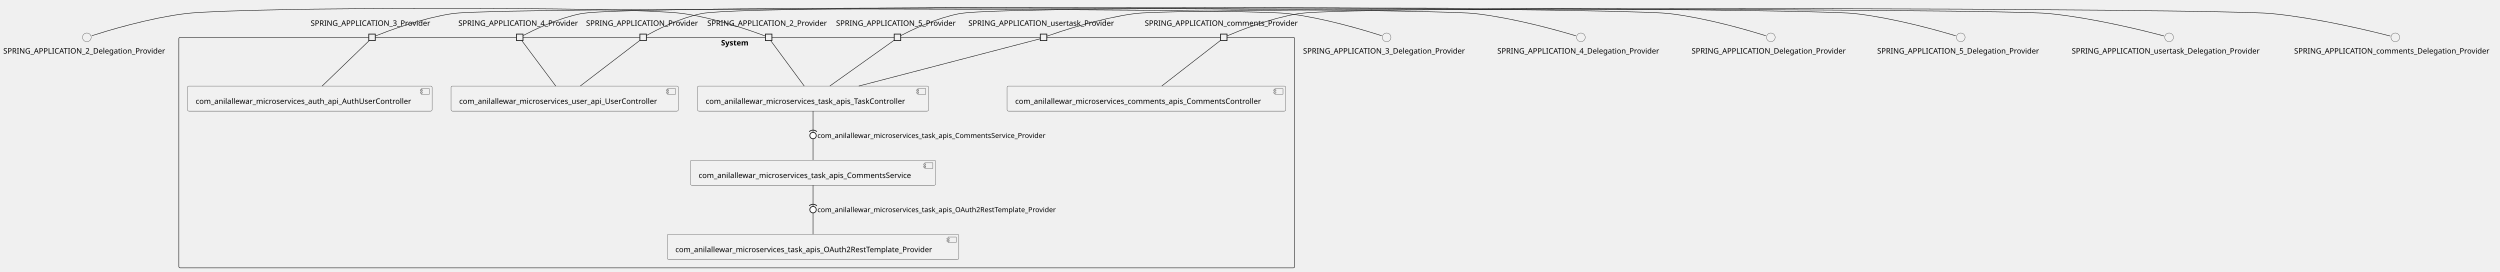
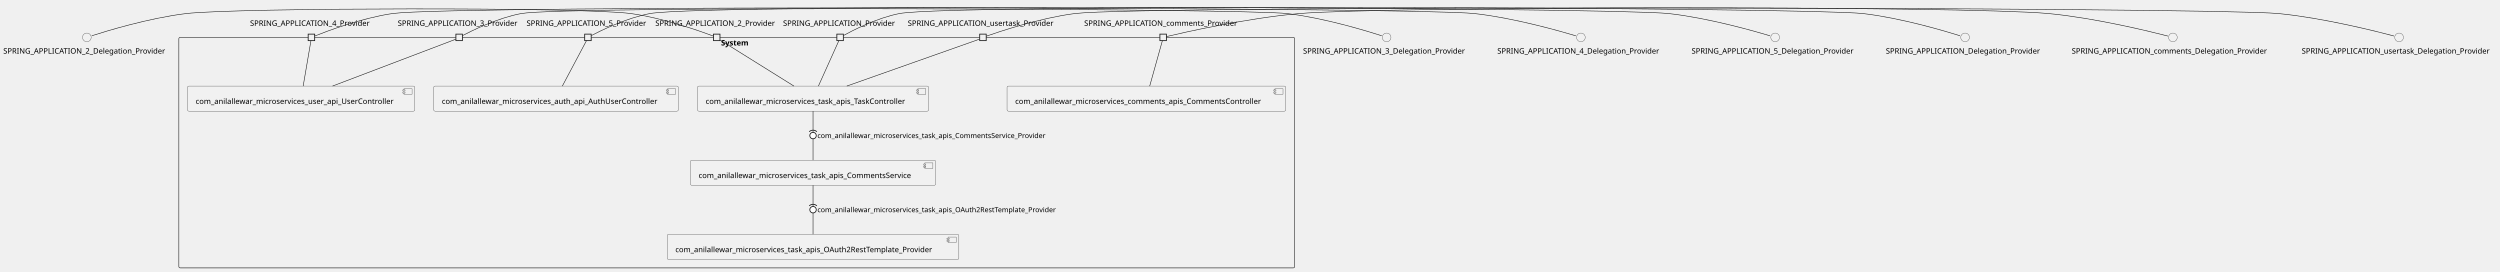
<svg xmlns="http://www.w3.org/2000/svg" xmlns:xlink="http://www.w3.org/1999/xlink" contentStyleType="text/css" height="501px" preserveAspectRatio="none" style="width:4620px;height:501px;background:#FFFFFF;" version="1.1" viewBox="0 0 4620 501" width="4620px" zoomAndPan="magnify">
  <defs />
  <g>
    <g id="cluster_System">
-       <rect fill="none" height="426" rx="2.5" ry="2.5" style="stroke:#181818;stroke-width:1.0;" width="2062" x="330.5" y="69.01" />
-       <text fill="#000000" font-family="sans-serif" font-size="14" font-weight="bold" lengthAdjust="spacing" textLength="58" x="1332.5" y="84.005">System</text>
+       <rect fill="none" height="426" rx="2.5" ry="2.5" style="stroke:#181818;stroke-width:1.0;" width="2062" x="330.5" y="69.08" />
+       <text fill="#000000" font-family="sans-serif" font-size="14" font-weight="bold" lengthAdjust="spacing" textLength="58" x="1332.5" y="84.075">System</text>
    </g>
    <g id="elem_com_anilallewar_microservices_auth_api_AuthUserController">
-       <a href="anilallewar-microservices-basics-spring-boot.repository#_3J9SqkSrEe-eO83Z8-ZBiw" target="_top" title="anilallewar-microservices-basics-spring-boot.repository#_3J9SqkSrEe-eO83Z8-ZBiw" xlink:actuate="onRequest" xlink:href="anilallewar-microservices-basics-spring-boot.repository#_3J9SqkSrEe-eO83Z8-ZBiw" xlink:show="new" xlink:title="anilallewar-microservices-basics-spring-boot.repository#_3J9SqkSrEe-eO83Z8-ZBiw" xlink:type="simple">
-         <rect fill="#F1F1F1" height="46.297" rx="2.5" ry="2.5" style="stroke:#181818;stroke-width:0.5;" width="452" x="346.5" y="159.01" />
-         <rect fill="#F1F1F1" height="10" style="stroke:#181818;stroke-width:0.5;" width="15" x="778.5" y="164.01" />
-         <rect fill="#F1F1F1" height="2" style="stroke:#181818;stroke-width:0.5;" width="4" x="776.5" y="166.01" />
-         <rect fill="#F1F1F1" height="2" style="stroke:#181818;stroke-width:0.5;" width="4" x="776.5" y="170.01" />
-         <text fill="#000000" font-family="sans-serif" font-size="14" lengthAdjust="spacing" textLength="412" x="361.5" y="192.005">com_anilallewar_microservices_auth_api_AuthUserController</text>
+       <a href="anilallewar-microservices-basics-spring-boot.repository#_DdK-akV1Ee-X_9O-I-saCQ" target="_top" title="anilallewar-microservices-basics-spring-boot.repository#_DdK-akV1Ee-X_9O-I-saCQ" xlink:actuate="onRequest" xlink:href="anilallewar-microservices-basics-spring-boot.repository#_DdK-akV1Ee-X_9O-I-saCQ" xlink:show="new" xlink:title="anilallewar-microservices-basics-spring-boot.repository#_DdK-akV1Ee-X_9O-I-saCQ" xlink:type="simple">
+         <rect fill="#F1F1F1" height="46.297" rx="2.5" ry="2.5" style="stroke:#181818;stroke-width:0.5;" width="452" x="801.5" y="159.08" />
+         <rect fill="#F1F1F1" height="10" style="stroke:#181818;stroke-width:0.5;" width="15" x="1233.5" y="164.08" />
+         <rect fill="#F1F1F1" height="2" style="stroke:#181818;stroke-width:0.5;" width="4" x="1231.5" y="166.08" />
+         <rect fill="#F1F1F1" height="2" style="stroke:#181818;stroke-width:0.5;" width="4" x="1231.5" y="170.08" />
+         <text fill="#000000" font-family="sans-serif" font-size="14" lengthAdjust="spacing" textLength="412" x="816.5" y="192.075">com_anilallewar_microservices_auth_api_AuthUserController</text>
      </a>
    </g>
    <g id="elem_com_anilallewar_microservices_comments_apis_CommentsController">
-       <a href="anilallewar-microservices-basics-spring-boot.repository#_3J9SqkSrEe-eO83Z8-ZBiw" target="_top" title="anilallewar-microservices-basics-spring-boot.repository#_3J9SqkSrEe-eO83Z8-ZBiw" xlink:actuate="onRequest" xlink:href="anilallewar-microservices-basics-spring-boot.repository#_3J9SqkSrEe-eO83Z8-ZBiw" xlink:show="new" xlink:title="anilallewar-microservices-basics-spring-boot.repository#_3J9SqkSrEe-eO83Z8-ZBiw" xlink:type="simple">
-         <rect fill="#F1F1F1" height="46.297" rx="2.5" ry="2.5" style="stroke:#181818;stroke-width:0.5;" width="515" x="1861" y="159.01" />
-         <rect fill="#F1F1F1" height="10" style="stroke:#181818;stroke-width:0.5;" width="15" x="2356" y="164.01" />
-         <rect fill="#F1F1F1" height="2" style="stroke:#181818;stroke-width:0.5;" width="4" x="2354" y="166.01" />
-         <rect fill="#F1F1F1" height="2" style="stroke:#181818;stroke-width:0.5;" width="4" x="2354" y="170.01" />
-         <text fill="#000000" font-family="sans-serif" font-size="14" lengthAdjust="spacing" textLength="475" x="1876" y="192.005">com_anilallewar_microservices_comments_apis_CommentsController</text>
+       <a href="anilallewar-microservices-basics-spring-boot.repository#_DdK-akV1Ee-X_9O-I-saCQ" target="_top" title="anilallewar-microservices-basics-spring-boot.repository#_DdK-akV1Ee-X_9O-I-saCQ" xlink:actuate="onRequest" xlink:href="anilallewar-microservices-basics-spring-boot.repository#_DdK-akV1Ee-X_9O-I-saCQ" xlink:show="new" xlink:title="anilallewar-microservices-basics-spring-boot.repository#_DdK-akV1Ee-X_9O-I-saCQ" xlink:type="simple">
+         <rect fill="#F1F1F1" height="46.297" rx="2.5" ry="2.5" style="stroke:#181818;stroke-width:0.5;" width="515" x="1861" y="159.08" />
+         <rect fill="#F1F1F1" height="10" style="stroke:#181818;stroke-width:0.5;" width="15" x="2356" y="164.08" />
+         <rect fill="#F1F1F1" height="2" style="stroke:#181818;stroke-width:0.5;" width="4" x="2354" y="166.08" />
+         <rect fill="#F1F1F1" height="2" style="stroke:#181818;stroke-width:0.5;" width="4" x="2354" y="170.08" />
+         <text fill="#000000" font-family="sans-serif" font-size="14" lengthAdjust="spacing" textLength="475" x="1876" y="192.075">com_anilallewar_microservices_comments_apis_CommentsController</text>
      </a>
    </g>
    <g id="elem_com_anilallewar_microservices_task_apis_CommentsService">
-       <a href="anilallewar-microservices-basics-spring-boot.repository#_3J9SqkSrEe-eO83Z8-ZBiw" target="_top" title="anilallewar-microservices-basics-spring-boot.repository#_3J9SqkSrEe-eO83Z8-ZBiw" xlink:actuate="onRequest" xlink:href="anilallewar-microservices-basics-spring-boot.repository#_3J9SqkSrEe-eO83Z8-ZBiw" xlink:show="new" xlink:title="anilallewar-microservices-basics-spring-boot.repository#_3J9SqkSrEe-eO83Z8-ZBiw" xlink:type="simple">
-         <rect fill="#F1F1F1" height="46.297" rx="2.5" ry="2.5" style="stroke:#181818;stroke-width:0.5;" width="453" x="1276" y="296.01" />
-         <rect fill="#F1F1F1" height="10" style="stroke:#181818;stroke-width:0.5;" width="15" x="1709" y="301.01" />
-         <rect fill="#F1F1F1" height="2" style="stroke:#181818;stroke-width:0.5;" width="4" x="1707" y="303.01" />
-         <rect fill="#F1F1F1" height="2" style="stroke:#181818;stroke-width:0.5;" width="4" x="1707" y="307.01" />
-         <text fill="#000000" font-family="sans-serif" font-size="14" lengthAdjust="spacing" textLength="413" x="1291" y="329.005">com_anilallewar_microservices_task_apis_CommentsService</text>
+       <a href="anilallewar-microservices-basics-spring-boot.repository#_DdK-akV1Ee-X_9O-I-saCQ" target="_top" title="anilallewar-microservices-basics-spring-boot.repository#_DdK-akV1Ee-X_9O-I-saCQ" xlink:actuate="onRequest" xlink:href="anilallewar-microservices-basics-spring-boot.repository#_DdK-akV1Ee-X_9O-I-saCQ" xlink:show="new" xlink:title="anilallewar-microservices-basics-spring-boot.repository#_DdK-akV1Ee-X_9O-I-saCQ" xlink:type="simple">
+         <rect fill="#F1F1F1" height="46.297" rx="2.5" ry="2.5" style="stroke:#181818;stroke-width:0.5;" width="453" x="1276" y="296.08" />
+         <rect fill="#F1F1F1" height="10" style="stroke:#181818;stroke-width:0.5;" width="15" x="1709" y="301.08" />
+         <rect fill="#F1F1F1" height="2" style="stroke:#181818;stroke-width:0.5;" width="4" x="1707" y="303.08" />
+         <rect fill="#F1F1F1" height="2" style="stroke:#181818;stroke-width:0.5;" width="4" x="1707" y="307.08" />
+         <text fill="#000000" font-family="sans-serif" font-size="14" lengthAdjust="spacing" textLength="413" x="1291" y="329.075">com_anilallewar_microservices_task_apis_CommentsService</text>
      </a>
    </g>
    <g id="elem_com_anilallewar_microservices_task_apis_OAuth2RestTemplate_Provider">
-       <a href="anilallewar-microservices-basics-spring-boot.repository#_3J9SqkSrEe-eO83Z8-ZBiw" target="_top" title="anilallewar-microservices-basics-spring-boot.repository#_3J9SqkSrEe-eO83Z8-ZBiw" xlink:actuate="onRequest" xlink:href="anilallewar-microservices-basics-spring-boot.repository#_3J9SqkSrEe-eO83Z8-ZBiw" xlink:show="new" xlink:title="anilallewar-microservices-basics-spring-boot.repository#_3J9SqkSrEe-eO83Z8-ZBiw" xlink:type="simple">
-         <rect fill="#F1F1F1" height="46.297" rx="2.5" ry="2.5" style="stroke:#181818;stroke-width:0.5;" width="539" x="1233" y="433.01" />
-         <rect fill="#F1F1F1" height="10" style="stroke:#181818;stroke-width:0.5;" width="15" x="1752" y="438.01" />
-         <rect fill="#F1F1F1" height="2" style="stroke:#181818;stroke-width:0.5;" width="4" x="1750" y="440.01" />
-         <rect fill="#F1F1F1" height="2" style="stroke:#181818;stroke-width:0.5;" width="4" x="1750" y="444.01" />
-         <text fill="#000000" font-family="sans-serif" font-size="14" lengthAdjust="spacing" textLength="499" x="1248" y="466.005">com_anilallewar_microservices_task_apis_OAuth2RestTemplate_Provider</text>
+       <a href="anilallewar-microservices-basics-spring-boot.repository#_DdK-akV1Ee-X_9O-I-saCQ" target="_top" title="anilallewar-microservices-basics-spring-boot.repository#_DdK-akV1Ee-X_9O-I-saCQ" xlink:actuate="onRequest" xlink:href="anilallewar-microservices-basics-spring-boot.repository#_DdK-akV1Ee-X_9O-I-saCQ" xlink:show="new" xlink:title="anilallewar-microservices-basics-spring-boot.repository#_DdK-akV1Ee-X_9O-I-saCQ" xlink:type="simple">
+         <rect fill="#F1F1F1" height="46.297" rx="2.5" ry="2.5" style="stroke:#181818;stroke-width:0.5;" width="539" x="1233" y="433.08" />
+         <rect fill="#F1F1F1" height="10" style="stroke:#181818;stroke-width:0.5;" width="15" x="1752" y="438.08" />
+         <rect fill="#F1F1F1" height="2" style="stroke:#181818;stroke-width:0.5;" width="4" x="1750" y="440.08" />
+         <rect fill="#F1F1F1" height="2" style="stroke:#181818;stroke-width:0.5;" width="4" x="1750" y="444.08" />
+         <text fill="#000000" font-family="sans-serif" font-size="14" lengthAdjust="spacing" textLength="499" x="1248" y="466.075">com_anilallewar_microservices_task_apis_OAuth2RestTemplate_Provider</text>
      </a>
    </g>
    <g id="elem_com_anilallewar_microservices_task_apis_TaskController">
-       <a href="anilallewar-microservices-basics-spring-boot.repository#_3J9SqkSrEe-eO83Z8-ZBiw" target="_top" title="anilallewar-microservices-basics-spring-boot.repository#_3J9SqkSrEe-eO83Z8-ZBiw" xlink:actuate="onRequest" xlink:href="anilallewar-microservices-basics-spring-boot.repository#_3J9SqkSrEe-eO83Z8-ZBiw" xlink:show="new" xlink:title="anilallewar-microservices-basics-spring-boot.repository#_3J9SqkSrEe-eO83Z8-ZBiw" xlink:type="simple">
-         <rect fill="#F1F1F1" height="46.297" rx="2.5" ry="2.5" style="stroke:#181818;stroke-width:0.5;" width="427" x="1289" y="159.01" />
-         <rect fill="#F1F1F1" height="10" style="stroke:#181818;stroke-width:0.5;" width="15" x="1696" y="164.01" />
-         <rect fill="#F1F1F1" height="2" style="stroke:#181818;stroke-width:0.5;" width="4" x="1694" y="166.01" />
-         <rect fill="#F1F1F1" height="2" style="stroke:#181818;stroke-width:0.5;" width="4" x="1694" y="170.01" />
-         <text fill="#000000" font-family="sans-serif" font-size="14" lengthAdjust="spacing" textLength="387" x="1304" y="192.005">com_anilallewar_microservices_task_apis_TaskController</text>
+       <a href="anilallewar-microservices-basics-spring-boot.repository#_DdK-akV1Ee-X_9O-I-saCQ" target="_top" title="anilallewar-microservices-basics-spring-boot.repository#_DdK-akV1Ee-X_9O-I-saCQ" xlink:actuate="onRequest" xlink:href="anilallewar-microservices-basics-spring-boot.repository#_DdK-akV1Ee-X_9O-I-saCQ" xlink:show="new" xlink:title="anilallewar-microservices-basics-spring-boot.repository#_DdK-akV1Ee-X_9O-I-saCQ" xlink:type="simple">
+         <rect fill="#F1F1F1" height="46.297" rx="2.5" ry="2.5" style="stroke:#181818;stroke-width:0.5;" width="427" x="1289" y="159.08" />
+         <rect fill="#F1F1F1" height="10" style="stroke:#181818;stroke-width:0.5;" width="15" x="1696" y="164.08" />
+         <rect fill="#F1F1F1" height="2" style="stroke:#181818;stroke-width:0.5;" width="4" x="1694" y="166.08" />
+         <rect fill="#F1F1F1" height="2" style="stroke:#181818;stroke-width:0.5;" width="4" x="1694" y="170.08" />
+         <text fill="#000000" font-family="sans-serif" font-size="14" lengthAdjust="spacing" textLength="387" x="1304" y="192.075">com_anilallewar_microservices_task_apis_TaskController</text>
      </a>
    </g>
    <g id="elem_com_anilallewar_microservices_user_api_UserController">
-       <a href="anilallewar-microservices-basics-spring-boot.repository#_3J9SqkSrEe-eO83Z8-ZBiw" target="_top" title="anilallewar-microservices-basics-spring-boot.repository#_3J9SqkSrEe-eO83Z8-ZBiw" xlink:actuate="onRequest" xlink:href="anilallewar-microservices-basics-spring-boot.repository#_3J9SqkSrEe-eO83Z8-ZBiw" xlink:show="new" xlink:title="anilallewar-microservices-basics-spring-boot.repository#_3J9SqkSrEe-eO83Z8-ZBiw" xlink:type="simple">
-         <rect fill="#F1F1F1" height="46.297" rx="2.5" ry="2.5" style="stroke:#181818;stroke-width:0.5;" width="420" x="833.5" y="159.01" />
-         <rect fill="#F1F1F1" height="10" style="stroke:#181818;stroke-width:0.5;" width="15" x="1233.5" y="164.01" />
-         <rect fill="#F1F1F1" height="2" style="stroke:#181818;stroke-width:0.5;" width="4" x="1231.5" y="166.01" />
-         <rect fill="#F1F1F1" height="2" style="stroke:#181818;stroke-width:0.5;" width="4" x="1231.5" y="170.01" />
-         <text fill="#000000" font-family="sans-serif" font-size="14" lengthAdjust="spacing" textLength="380" x="848.5" y="192.005">com_anilallewar_microservices_user_api_UserController</text>
+       <a href="anilallewar-microservices-basics-spring-boot.repository#_DdK-akV1Ee-X_9O-I-saCQ" target="_top" title="anilallewar-microservices-basics-spring-boot.repository#_DdK-akV1Ee-X_9O-I-saCQ" xlink:actuate="onRequest" xlink:href="anilallewar-microservices-basics-spring-boot.repository#_DdK-akV1Ee-X_9O-I-saCQ" xlink:show="new" xlink:title="anilallewar-microservices-basics-spring-boot.repository#_DdK-akV1Ee-X_9O-I-saCQ" xlink:type="simple">
+         <rect fill="#F1F1F1" height="46.297" rx="2.5" ry="2.5" style="stroke:#181818;stroke-width:0.5;" width="420" x="346.5" y="159.08" />
+         <rect fill="#F1F1F1" height="10" style="stroke:#181818;stroke-width:0.5;" width="15" x="746.5" y="164.08" />
+         <rect fill="#F1F1F1" height="2" style="stroke:#181818;stroke-width:0.5;" width="4" x="744.5" y="166.08" />
+         <rect fill="#F1F1F1" height="2" style="stroke:#181818;stroke-width:0.5;" width="4" x="744.5" y="170.08" />
+         <text fill="#000000" font-family="sans-serif" font-size="14" lengthAdjust="spacing" textLength="380" x="361.5" y="192.075">com_anilallewar_microservices_user_api_UserController</text>
      </a>
    </g>
-     <text fill="#000000" font-family="sans-serif" font-size="14" lengthAdjust="spacing" textLength="227" x="1307" y="47.708">SPRING_APPLICATION_2_Provider</text>
-     <rect fill="#F1F1F1" height="12" style="stroke:#181818;stroke-width:1.5;" width="12" x="1414.5" y="63.01" />
-     <text fill="#000000" font-family="sans-serif" font-size="14" lengthAdjust="spacing" textLength="227" x="574" y="47.708">SPRING_APPLICATION_3_Provider</text>
-     <rect fill="#F1F1F1" height="12" style="stroke:#181818;stroke-width:1.5;" width="12" x="681.5" y="63.01" />
-     <text fill="#000000" font-family="sans-serif" font-size="14" lengthAdjust="spacing" textLength="227" x="847" y="47.708">SPRING_APPLICATION_4_Provider</text>
-     <rect fill="#F1F1F1" height="12" style="stroke:#181818;stroke-width:1.5;" width="12" x="954.5" y="63.01" />
-     <text fill="#000000" font-family="sans-serif" font-size="14" lengthAdjust="spacing" textLength="227" x="1545" y="47.708">SPRING_APPLICATION_5_Provider</text>
-     <rect fill="#F1F1F1" height="12" style="stroke:#181818;stroke-width:1.5;" width="12" x="1652.5" y="63.01" />
-     <text fill="#000000" font-family="sans-serif" font-size="14" lengthAdjust="spacing" textLength="211" x="1083" y="47.708">SPRING_APPLICATION_Provider</text>
-     <rect fill="#F1F1F1" height="12" style="stroke:#181818;stroke-width:1.5;" width="12" x="1182.5" y="63.01" />
-     <text fill="#000000" font-family="sans-serif" font-size="14" lengthAdjust="spacing" textLength="292" x="2115.5" y="47.708">SPRING_APPLICATION_comments_Provider</text>
-     <rect fill="#F1F1F1" height="12" style="stroke:#181818;stroke-width:1.5;" width="12" x="2255.5" y="63.01" />
-     <text fill="#000000" font-family="sans-serif" font-size="14" lengthAdjust="spacing" textLength="278" x="1789.5" y="47.708">SPRING_APPLICATION_usertask_Provider</text>
-     <rect fill="#F1F1F1" height="12" style="stroke:#181818;stroke-width:1.5;" width="12" x="1922.5" y="63.01" />
+     <text fill="#000000" font-family="sans-serif" font-size="14" lengthAdjust="spacing" textLength="227" x="1211" y="47.778">SPRING_APPLICATION_2_Provider</text>
+     <rect fill="#F1F1F1" height="12" style="stroke:#181818;stroke-width:1.5;" width="12" x="1318.5" y="63.08" />
+     <text fill="#000000" font-family="sans-serif" font-size="14" lengthAdjust="spacing" textLength="227" x="735" y="47.778">SPRING_APPLICATION_3_Provider</text>
+     <rect fill="#F1F1F1" height="12" style="stroke:#181818;stroke-width:1.5;" width="12" x="842.5" y="63.08" />
+     <text fill="#000000" font-family="sans-serif" font-size="14" lengthAdjust="spacing" textLength="227" x="462" y="47.778">SPRING_APPLICATION_4_Provider</text>
+     <rect fill="#F1F1F1" height="12" style="stroke:#181818;stroke-width:1.5;" width="12" x="569.5" y="63.08" />
+     <text fill="#000000" font-family="sans-serif" font-size="14" lengthAdjust="spacing" textLength="227" x="973" y="47.778">SPRING_APPLICATION_5_Provider</text>
+     <rect fill="#F1F1F1" height="12" style="stroke:#181818;stroke-width:1.5;" width="12" x="1080.5" y="63.08" />
+     <text fill="#000000" font-family="sans-serif" font-size="14" lengthAdjust="spacing" textLength="211" x="1447" y="47.778">SPRING_APPLICATION_Provider</text>
+     <rect fill="#F1F1F1" height="12" style="stroke:#181818;stroke-width:1.5;" width="12" x="1546.5" y="63.08" />
+     <text fill="#000000" font-family="sans-serif" font-size="14" lengthAdjust="spacing" textLength="292" x="2003.5" y="47.778">SPRING_APPLICATION_comments_Provider</text>
+     <rect fill="#F1F1F1" height="12" style="stroke:#181818;stroke-width:1.5;" width="12" x="2143.5" y="63.08" />
+     <text fill="#000000" font-family="sans-serif" font-size="14" lengthAdjust="spacing" textLength="278" x="1677.5" y="47.778">SPRING_APPLICATION_usertask_Provider</text>
+     <rect fill="#F1F1F1" height="12" style="stroke:#181818;stroke-width:1.5;" width="12" x="1810.5" y="63.08" />
    <g id="elem_SPRING_APPLICATION_2_Delegation_Provider">
-       <ellipse cx="160.5" cy="69.01" fill="#F1F1F1" rx="8" ry="8" style="stroke:#181818;stroke-width:0.5;" />
-       <text fill="#000000" font-family="sans-serif" font-size="14" lengthAdjust="spacing" textLength="309" x="6" y="99.005">SPRING_APPLICATION_2_Delegation_Provider</text>
+       <ellipse cx="160.5" cy="69.08" fill="#F1F1F1" rx="8" ry="8" style="stroke:#181818;stroke-width:0.5;" />
+       <text fill="#000000" font-family="sans-serif" font-size="14" lengthAdjust="spacing" textLength="309" x="6" y="99.075">SPRING_APPLICATION_2_Delegation_Provider</text>
    </g>
    <g id="elem_SPRING_APPLICATION_3_Delegation_Provider">
-       <ellipse cx="2562.5" cy="69.01" fill="#F1F1F1" rx="8" ry="8" style="stroke:#181818;stroke-width:0.5;" />
-       <text fill="#000000" font-family="sans-serif" font-size="14" lengthAdjust="spacing" textLength="309" x="2408" y="99.005">SPRING_APPLICATION_3_Delegation_Provider</text>
+       <ellipse cx="2562.5" cy="69.08" fill="#F1F1F1" rx="8" ry="8" style="stroke:#181818;stroke-width:0.5;" />
+       <text fill="#000000" font-family="sans-serif" font-size="14" lengthAdjust="spacing" textLength="309" x="2408" y="99.075">SPRING_APPLICATION_3_Delegation_Provider</text>
    </g>
    <g id="elem_SPRING_APPLICATION_4_Delegation_Provider">
-       <ellipse cx="2921.5" cy="69.01" fill="#F1F1F1" rx="8" ry="8" style="stroke:#181818;stroke-width:0.5;" />
-       <text fill="#000000" font-family="sans-serif" font-size="14" lengthAdjust="spacing" textLength="309" x="2767" y="99.005">SPRING_APPLICATION_4_Delegation_Provider</text>
+       <ellipse cx="2921.5" cy="69.08" fill="#F1F1F1" rx="8" ry="8" style="stroke:#181818;stroke-width:0.5;" />
+       <text fill="#000000" font-family="sans-serif" font-size="14" lengthAdjust="spacing" textLength="309" x="2767" y="99.075">SPRING_APPLICATION_4_Delegation_Provider</text>
    </g>
    <g id="elem_SPRING_APPLICATION_5_Delegation_Provider">
-       <ellipse cx="3623.5" cy="69.01" fill="#F1F1F1" rx="8" ry="8" style="stroke:#181818;stroke-width:0.5;" />
-       <text fill="#000000" font-family="sans-serif" font-size="14" lengthAdjust="spacing" textLength="309" x="3469" y="99.005">SPRING_APPLICATION_5_Delegation_Provider</text>
+       <ellipse cx="3280.5" cy="69.08" fill="#F1F1F1" rx="8" ry="8" style="stroke:#181818;stroke-width:0.5;" />
+       <text fill="#000000" font-family="sans-serif" font-size="14" lengthAdjust="spacing" textLength="309" x="3126" y="99.075">SPRING_APPLICATION_5_Delegation_Provider</text>
    </g>
    <g id="elem_SPRING_APPLICATION_Delegation_Provider">
-       <ellipse cx="3272.5" cy="69.01" fill="#F1F1F1" rx="8" ry="8" style="stroke:#181818;stroke-width:0.5;" />
-       <text fill="#000000" font-family="sans-serif" font-size="14" lengthAdjust="spacing" textLength="293" x="3126" y="99.005">SPRING_APPLICATION_Delegation_Provider</text>
+       <ellipse cx="3631.5" cy="69.08" fill="#F1F1F1" rx="8" ry="8" style="stroke:#181818;stroke-width:0.5;" />
+       <text fill="#000000" font-family="sans-serif" font-size="14" lengthAdjust="spacing" textLength="293" x="3485" y="99.075">SPRING_APPLICATION_Delegation_Provider</text>
    </g>
    <g id="elem_SPRING_APPLICATION_comments_Delegation_Provider">
-       <ellipse cx="4426.5" cy="69.01" fill="#F1F1F1" rx="8" ry="8" style="stroke:#181818;stroke-width:0.5;" />
-       <text fill="#000000" font-family="sans-serif" font-size="14" lengthAdjust="spacing" textLength="374" x="4239.5" y="99.005">SPRING_APPLICATION_comments_Delegation_Provider</text>
+       <ellipse cx="4015.5" cy="69.08" fill="#F1F1F1" rx="8" ry="8" style="stroke:#181818;stroke-width:0.5;" />
+       <text fill="#000000" font-family="sans-serif" font-size="14" lengthAdjust="spacing" textLength="374" x="3828.5" y="99.075">SPRING_APPLICATION_comments_Delegation_Provider</text>
    </g>
    <g id="elem_SPRING_APPLICATION_usertask_Delegation_Provider">
-       <ellipse cx="4008.5" cy="69.01" fill="#F1F1F1" rx="8" ry="8" style="stroke:#181818;stroke-width:0.5;" />
-       <text fill="#000000" font-family="sans-serif" font-size="14" lengthAdjust="spacing" textLength="360" x="3828.5" y="99.005">SPRING_APPLICATION_usertask_Delegation_Provider</text>
+       <ellipse cx="4433.5" cy="69.08" fill="#F1F1F1" rx="8" ry="8" style="stroke:#181818;stroke-width:0.5;" />
+       <text fill="#000000" font-family="sans-serif" font-size="14" lengthAdjust="spacing" textLength="360" x="4253.5" y="99.075">SPRING_APPLICATION_usertask_Delegation_Provider</text>
    </g>
    <g id="link_SPRING_APPLICATION_2_Delegation_Provider_SPRING_APPLICATION_2_Provider">
-       <path d="M169.53,66.04 C195.97,57.52 275.68,33.09 344,25.01 C445.29,13.04 1160.93,11.24 1262,25.01 C1322.84,33.3 1393.28,58.7 1414.29,66.62 " fill="none" id="SPRING_APPLICATION_2_Delegation_Provider-SPRING_APPLICATION_2_Provider" style="stroke:#181818;stroke-width:1.0;" />
+       <path d="M169.53,66.11 C195.97,57.59 275.68,33.16 344,25.08 C434.7,14.36 1075.5,12.75 1166,25.08 C1226.84,33.37 1297.28,58.77 1318.29,66.69 " fill="none" id="SPRING_APPLICATION_2_Delegation_Provider-SPRING_APPLICATION_2_Provider" style="stroke:#181818;stroke-width:1.0;" />
    </g>
    <g id="link_SPRING_APPLICATION_2_Provider_com_anilallewar_microservices_task_apis_TaskController">
-       <path d="M1424.24,75.07 C1435.01,89.66 1466.64,132.47 1486.23,158.99 " fill="none" id="SPRING_APPLICATION_2_Provider-com_anilallewar_microservices_task_apis_TaskController" style="stroke:#181818;stroke-width:1.0;" />
+       <path d="M1330.84,74.03 C1352.33,87.43 1423.54,131.84 1467.2,159.07 " fill="none" id="SPRING_APPLICATION_2_Provider-com_anilallewar_microservices_task_apis_TaskController" style="stroke:#181818;stroke-width:1.0;" />
    </g>
    <g id="link_SPRING_APPLICATION_3_Delegation_Provider_SPRING_APPLICATION_3_Provider">
-       <path d="M2553.47,66.04 C2527.03,57.52 2447.32,33.09 2379,25.01 C2293.93,14.95 921.79,12.79 837,25.01 C779.69,33.27 713.73,58.47 693.62,66.51 " fill="none" id="SPRING_APPLICATION_3_Delegation_Provider-SPRING_APPLICATION_3_Provider" style="stroke:#181818;stroke-width:1.0;" />
+       <path d="M2553.47,66.11 C2527.03,57.59 2447.32,33.16 2379,25.08 C2300.88,15.84 1040.35,10.73 963,25.08 C919.66,33.12 871.55,56.93 854.72,65.74 " fill="none" id="SPRING_APPLICATION_3_Delegation_Provider-SPRING_APPLICATION_3_Provider" style="stroke:#181818;stroke-width:1.0;" />
    </g>
-     <g id="link_SPRING_APPLICATION_3_Provider_com_anilallewar_microservices_auth_api_AuthUserController">
-       <path d="M682.26,75.07 C667.14,89.66 622.79,132.47 595.31,158.99 " fill="none" id="SPRING_APPLICATION_3_Provider-com_anilallewar_microservices_auth_api_AuthUserController" style="stroke:#181818;stroke-width:1.0;" />
+     <g id="link_SPRING_APPLICATION_3_Provider_com_anilallewar_microservices_user_api_UserController">
+       <path d="M842.4,72.4 C813.61,83.34 689.6,130.48 614.68,158.96 " fill="none" id="SPRING_APPLICATION_3_Provider-com_anilallewar_microservices_user_api_UserController" style="stroke:#181818;stroke-width:1.0;" />
    </g>
    <g id="link_SPRING_APPLICATION_4_Delegation_Provider_SPRING_APPLICATION_4_Provider">
-       <path d="M2912.22,66.16 C2884.27,57.75 2798.32,33.12 2725,25.01 C2633.89,14.93 1165.13,8.29 1075,25.01 C1031.66,33.05 983.55,56.86 966.72,65.67 " fill="none" id="SPRING_APPLICATION_4_Delegation_Provider-SPRING_APPLICATION_4_Provider" style="stroke:#181818;stroke-width:1.0;" />
+       <path d="M2912.22,66.23 C2884.27,57.82 2798.32,33.19 2725,25.08 C2614.56,12.87 834.98,9.23 725,25.08 C667.69,33.34 601.73,58.54 581.62,66.58 " fill="none" id="SPRING_APPLICATION_4_Delegation_Provider-SPRING_APPLICATION_4_Provider" style="stroke:#181818;stroke-width:1.0;" />
    </g>
    <g id="link_SPRING_APPLICATION_4_Provider_com_anilallewar_microservices_user_api_UserController">
-       <path d="M964.28,75.07 C975.19,89.66 1007.2,132.47 1027.03,158.99 " fill="none" id="SPRING_APPLICATION_4_Provider-com_anilallewar_microservices_user_api_UserController" style="stroke:#181818;stroke-width:1.0;" />
+       <path d="M574.63,75.14 C572.14,89.73 564.81,132.54 560.27,159.06 " fill="none" id="SPRING_APPLICATION_4_Provider-com_anilallewar_microservices_user_api_UserController" style="stroke:#181818;stroke-width:1.0;" />
    </g>
    <g id="link_SPRING_APPLICATION_5_Delegation_Provider_SPRING_APPLICATION_5_Provider">
-       <path d="M3614.22,66.16 C3586.27,57.75 3500.32,33.12 3427,25.01 C3335.72,14.92 1864.32,8.39 1774,25.01 C1730.1,33.09 1681.29,57.09 1664.53,65.8 " fill="none" id="SPRING_APPLICATION_5_Delegation_Provider-SPRING_APPLICATION_5_Provider" style="stroke:#181818;stroke-width:1.0;" />
+       <path d="M3271.22,66.23 C3243.27,57.82 3157.32,33.19 3084,25.08 C2980.02,13.58 1303.86,6 1201,25.08 C1157.66,33.12 1109.55,56.93 1092.72,65.74 " fill="none" id="SPRING_APPLICATION_5_Delegation_Provider-SPRING_APPLICATION_5_Provider" style="stroke:#181818;stroke-width:1.0;" />
    </g>
-     <g id="link_SPRING_APPLICATION_5_Provider_com_anilallewar_microservices_task_apis_TaskController">
-       <path d="M1652.19,74.5 C1632.53,88.49 1571.4,131.99 1533.61,158.87 " fill="none" id="SPRING_APPLICATION_5_Provider-com_anilallewar_microservices_task_apis_TaskController" style="stroke:#181818;stroke-width:1.0;" />
+     <g id="link_SPRING_APPLICATION_5_Provider_com_anilallewar_microservices_auth_api_AuthUserController">
+       <path d="M1083.81,75.14 C1076.06,89.73 1053.3,132.54 1039.2,159.06 " fill="none" id="SPRING_APPLICATION_5_Provider-com_anilallewar_microservices_auth_api_AuthUserController" style="stroke:#181818;stroke-width:1.0;" />
    </g>
    <g id="link_SPRING_APPLICATION_Delegation_Provider_SPRING_APPLICATION_Provider">
-       <path d="M3263.22,66.04 C3236.04,57.52 3154.11,33.08 3084,25.01 C2985.37,13.65 1394.44,6 1297,25.01 C1255.9,33.03 1210.69,56.63 1194.6,65.55 " fill="none" id="SPRING_APPLICATION_Delegation_Provider-SPRING_APPLICATION_Provider" style="stroke:#181818;stroke-width:1.0;" />
+       <path d="M3622.22,66.11 C3595.04,57.59 3513.11,33.15 3443,25.08 C3344.71,13.76 1759.14,6.29 1662,25.08 C1620.56,33.09 1574.91,56.7 1558.66,65.62 " fill="none" id="SPRING_APPLICATION_Delegation_Provider-SPRING_APPLICATION_Provider" style="stroke:#181818;stroke-width:1.0;" />
    </g>
-     <g id="link_SPRING_APPLICATION_Provider_com_anilallewar_microservices_user_api_UserController">
-       <path d="M1182.27,74.78 C1163.62,89.05 1107.39,132.1 1072.49,158.81 " fill="none" id="SPRING_APPLICATION_Provider-com_anilallewar_microservices_user_api_UserController" style="stroke:#181818;stroke-width:1.0;" />
+     <g id="link_SPRING_APPLICATION_Provider_com_anilallewar_microservices_task_apis_TaskController">
+       <path d="M1550.22,75.14 C1543.65,89.73 1524.37,132.54 1512.42,159.06 " fill="none" id="SPRING_APPLICATION_Provider-com_anilallewar_microservices_task_apis_TaskController" style="stroke:#181818;stroke-width:1.0;" />
    </g>
    <g id="link_SPRING_APPLICATION_comments_Delegation_Provider_SPRING_APPLICATION_comments_Provider">
-       <path d="M4417.41,66.62 C4386.69,58.69 4283.83,33.26 4197,25.01 C4097.67,15.57 2499.62,9.83 2401,25.01 C2347.79,33.2 2287.04,58 2267.73,66.28 " fill="none" id="SPRING_APPLICATION_comments_Delegation_Provider-SPRING_APPLICATION_comments_Provider" style="stroke:#181818;stroke-width:1.0;" />
+       <path d="M4006.41,66.69 C3975.69,58.76 3872.83,33.33 3786,25.08 C3632.8,10.53 2554.31,11.77 2401,25.08 C2302.08,33.67 2183.72,60.91 2155.67,67.59 " fill="none" id="SPRING_APPLICATION_comments_Delegation_Provider-SPRING_APPLICATION_comments_Provider" style="stroke:#181818;stroke-width:1.0;" />
    </g>
    <g id="link_SPRING_APPLICATION_comments_Provider_com_anilallewar_microservices_comments_apis_CommentsController">
-       <path d="M2255.36,74.78 C2236.97,89.05 2181.51,132.1 2147.09,158.81 " fill="none" id="SPRING_APPLICATION_comments_Provider-com_anilallewar_microservices_comments_apis_CommentsController" style="stroke:#181818;stroke-width:1.0;" />
+       <path d="M2148.09,75.14 C2144.01,89.73 2132.06,132.54 2124.65,159.06 " fill="none" id="SPRING_APPLICATION_comments_Provider-com_anilallewar_microservices_comments_apis_CommentsController" style="stroke:#181818;stroke-width:1.0;" />
    </g>
    <g id="link_SPRING_APPLICATION_usertask_Delegation_Provider_SPRING_APPLICATION_usertask_Provider">
-       <path d="M3999.27,66.51 C3969,58.45 3869.86,33.22 3786,25.01 C3692.67,15.87 2191.02,13.13 2098,25.01 C2032.56,33.37 1956.27,59.17 1934.55,66.84 " fill="none" id="SPRING_APPLICATION_usertask_Delegation_Provider-SPRING_APPLICATION_usertask_Provider" style="stroke:#181818;stroke-width:1.0;" />
+       <path d="M4424.27,66.58 C4394,58.52 4294.86,33.29 4211,25.08 C4087.98,13.03 2108.62,9.42 1986,25.08 C1920.56,33.44 1844.27,59.24 1822.55,66.91 " fill="none" id="SPRING_APPLICATION_usertask_Delegation_Provider-SPRING_APPLICATION_usertask_Provider" style="stroke:#181818;stroke-width:1.0;" />
    </g>
    <g id="link_SPRING_APPLICATION_usertask_Provider_com_anilallewar_microservices_task_apis_TaskController">
-       <path d="M1922.48,71.58 C1886.63,80.92 1699.09,129.79 1587.1,158.97 " fill="none" id="SPRING_APPLICATION_usertask_Provider-com_anilallewar_microservices_task_apis_TaskController" style="stroke:#181818;stroke-width:1.0;" />
+       <path d="M1810.23,72.3 C1779.8,83.05 1645.76,130.44 1564.96,159 " fill="none" id="SPRING_APPLICATION_usertask_Provider-com_anilallewar_microservices_task_apis_TaskController" style="stroke:#181818;stroke-width:1.0;" />
    </g>
    <g id="link_com_anilallewar_microservices_task_apis_TaskController_com_anilallewar_microservices_task_apis_CommentsService">
-       <path d="M1502.5,205.3 C1502.5,230.32 1502.5,270.66 1502.5,295.68 " fill="none" id="com_anilallewar_microservices_task_apis_TaskController-com_anilallewar_microservices_task_apis_CommentsService" style="stroke:#181818;stroke-width:1.0;" />
-       <text fill="#000000" font-family="sans-serif" font-size="13" lengthAdjust="spacing" textLength="447" x="1510.5" y="255.077">com_anilallewar_microservices_task_apis_CommentsService_Provider</text>
-       <path d="M1509.571,243.419 A10,10 0 0 0 1495.429 243.419" fill="none" style="stroke:#181818;stroke-width:1.5;" />
-       <ellipse cx="1502.5" cy="250.49" fill="#FFFFFF" rx="6" ry="6" style="stroke:#181818;stroke-width:1.5;" />
+       <path d="M1502.5,205.37 C1502.5,230.39 1502.5,270.73 1502.5,295.75 " fill="none" id="com_anilallewar_microservices_task_apis_TaskController-com_anilallewar_microservices_task_apis_CommentsService" style="stroke:#181818;stroke-width:1.0;" />
+       <text fill="#000000" font-family="sans-serif" font-size="13" lengthAdjust="spacing" textLength="447" x="1510.5" y="255.147">com_anilallewar_microservices_task_apis_CommentsService_Provider</text>
+       <path d="M1509.571,243.489 A10,10 0 0 0 1495.429 243.489" fill="none" style="stroke:#181818;stroke-width:1.5;" />
+       <ellipse cx="1502.5" cy="250.56" fill="#FFFFFF" rx="6" ry="6" style="stroke:#181818;stroke-width:1.5;" />
    </g>
    <g id="link_com_anilallewar_microservices_task_apis_CommentsService_com_anilallewar_microservices_task_apis_OAuth2RestTemplate_Provider">
-       <path d="M1502.5,342.3 C1502.5,367.32 1502.5,407.66 1502.5,432.68 " fill="none" id="com_anilallewar_microservices_task_apis_CommentsService-com_anilallewar_microservices_task_apis_OAuth2RestTemplate_Provider" style="stroke:#181818;stroke-width:1.0;" />
-       <text fill="#000000" font-family="sans-serif" font-size="13" lengthAdjust="spacing" textLength="465" x="1510.5" y="392.077">com_anilallewar_microservices_task_apis_OAuth2RestTemplate_Provider</text>
-       <path d="M1509.571,380.419 A10,10 0 0 0 1495.429 380.419" fill="none" style="stroke:#181818;stroke-width:1.5;" />
-       <ellipse cx="1502.5" cy="387.49" fill="#FFFFFF" rx="6" ry="6" style="stroke:#181818;stroke-width:1.5;" />
+       <path d="M1502.5,342.37 C1502.5,367.39 1502.5,407.73 1502.5,432.75 " fill="none" id="com_anilallewar_microservices_task_apis_CommentsService-com_anilallewar_microservices_task_apis_OAuth2RestTemplate_Provider" style="stroke:#181818;stroke-width:1.0;" />
+       <text fill="#000000" font-family="sans-serif" font-size="13" lengthAdjust="spacing" textLength="465" x="1510.5" y="392.147">com_anilallewar_microservices_task_apis_OAuth2RestTemplate_Provider</text>
+       <path d="M1509.571,380.489 A10,10 0 0 0 1495.429 380.489" fill="none" style="stroke:#181818;stroke-width:1.5;" />
+       <ellipse cx="1502.5" cy="387.56" fill="#FFFFFF" rx="6" ry="6" style="stroke:#181818;stroke-width:1.5;" />
    </g>
  </g>
</svg>
